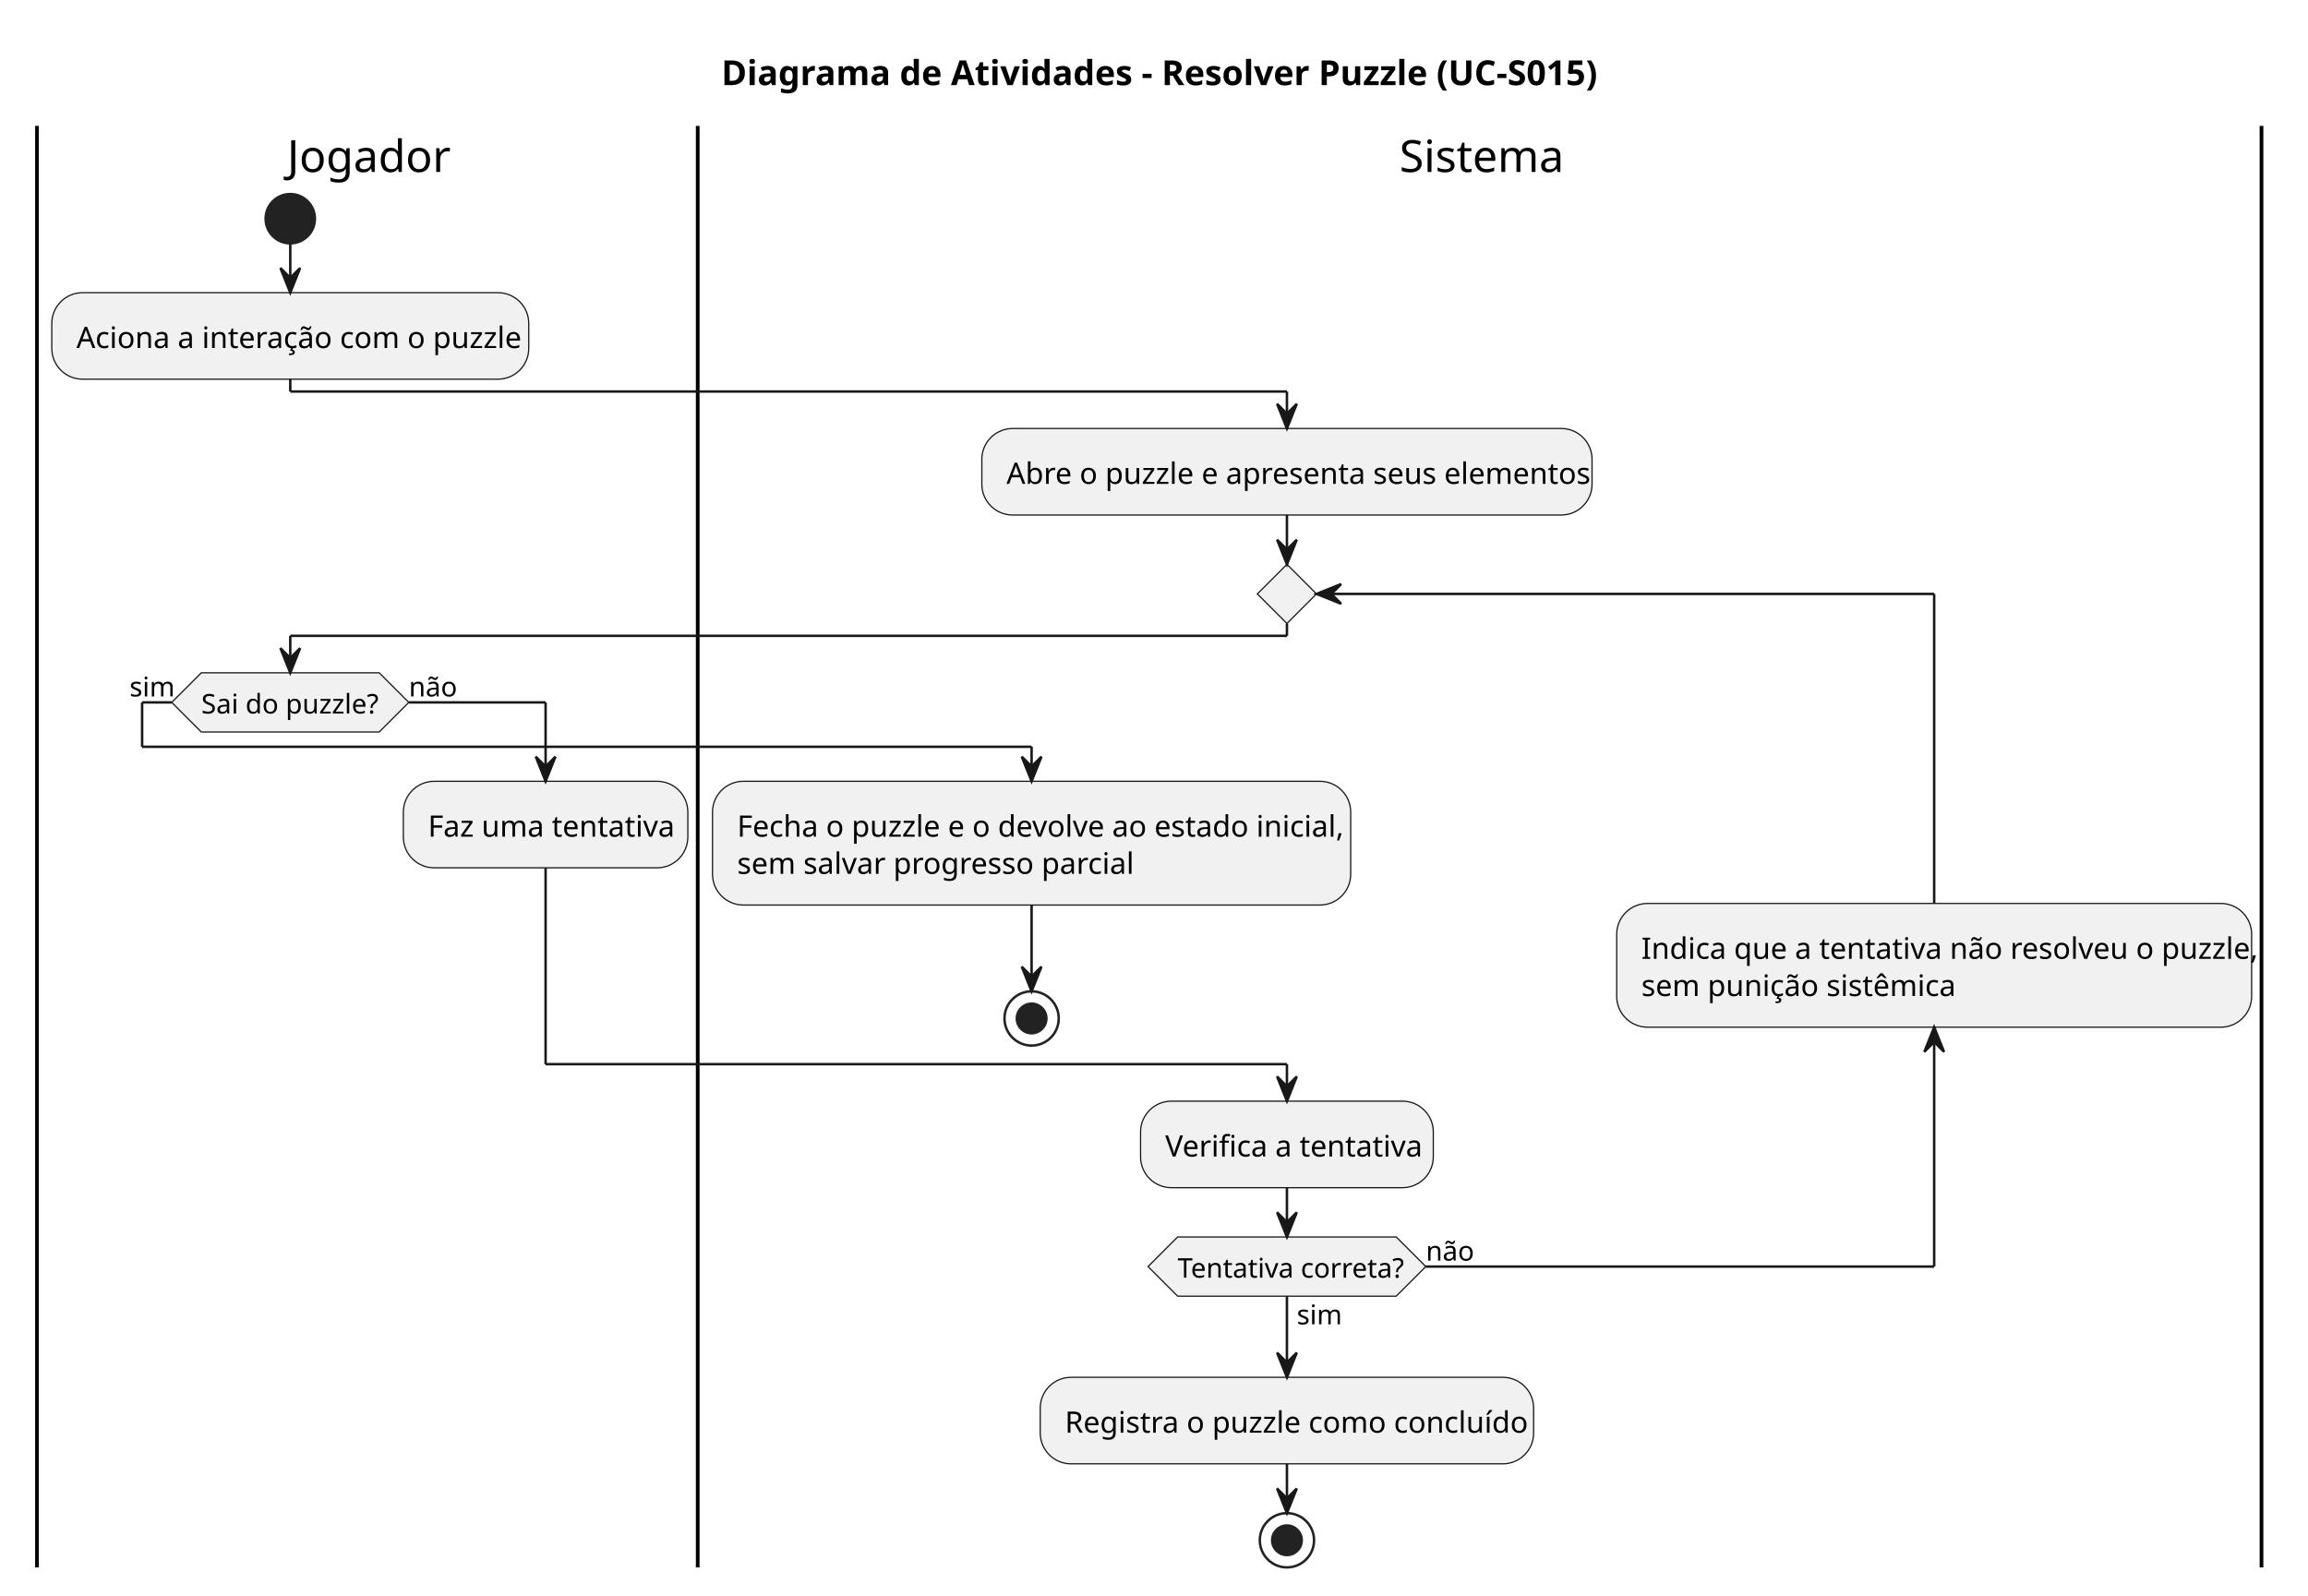
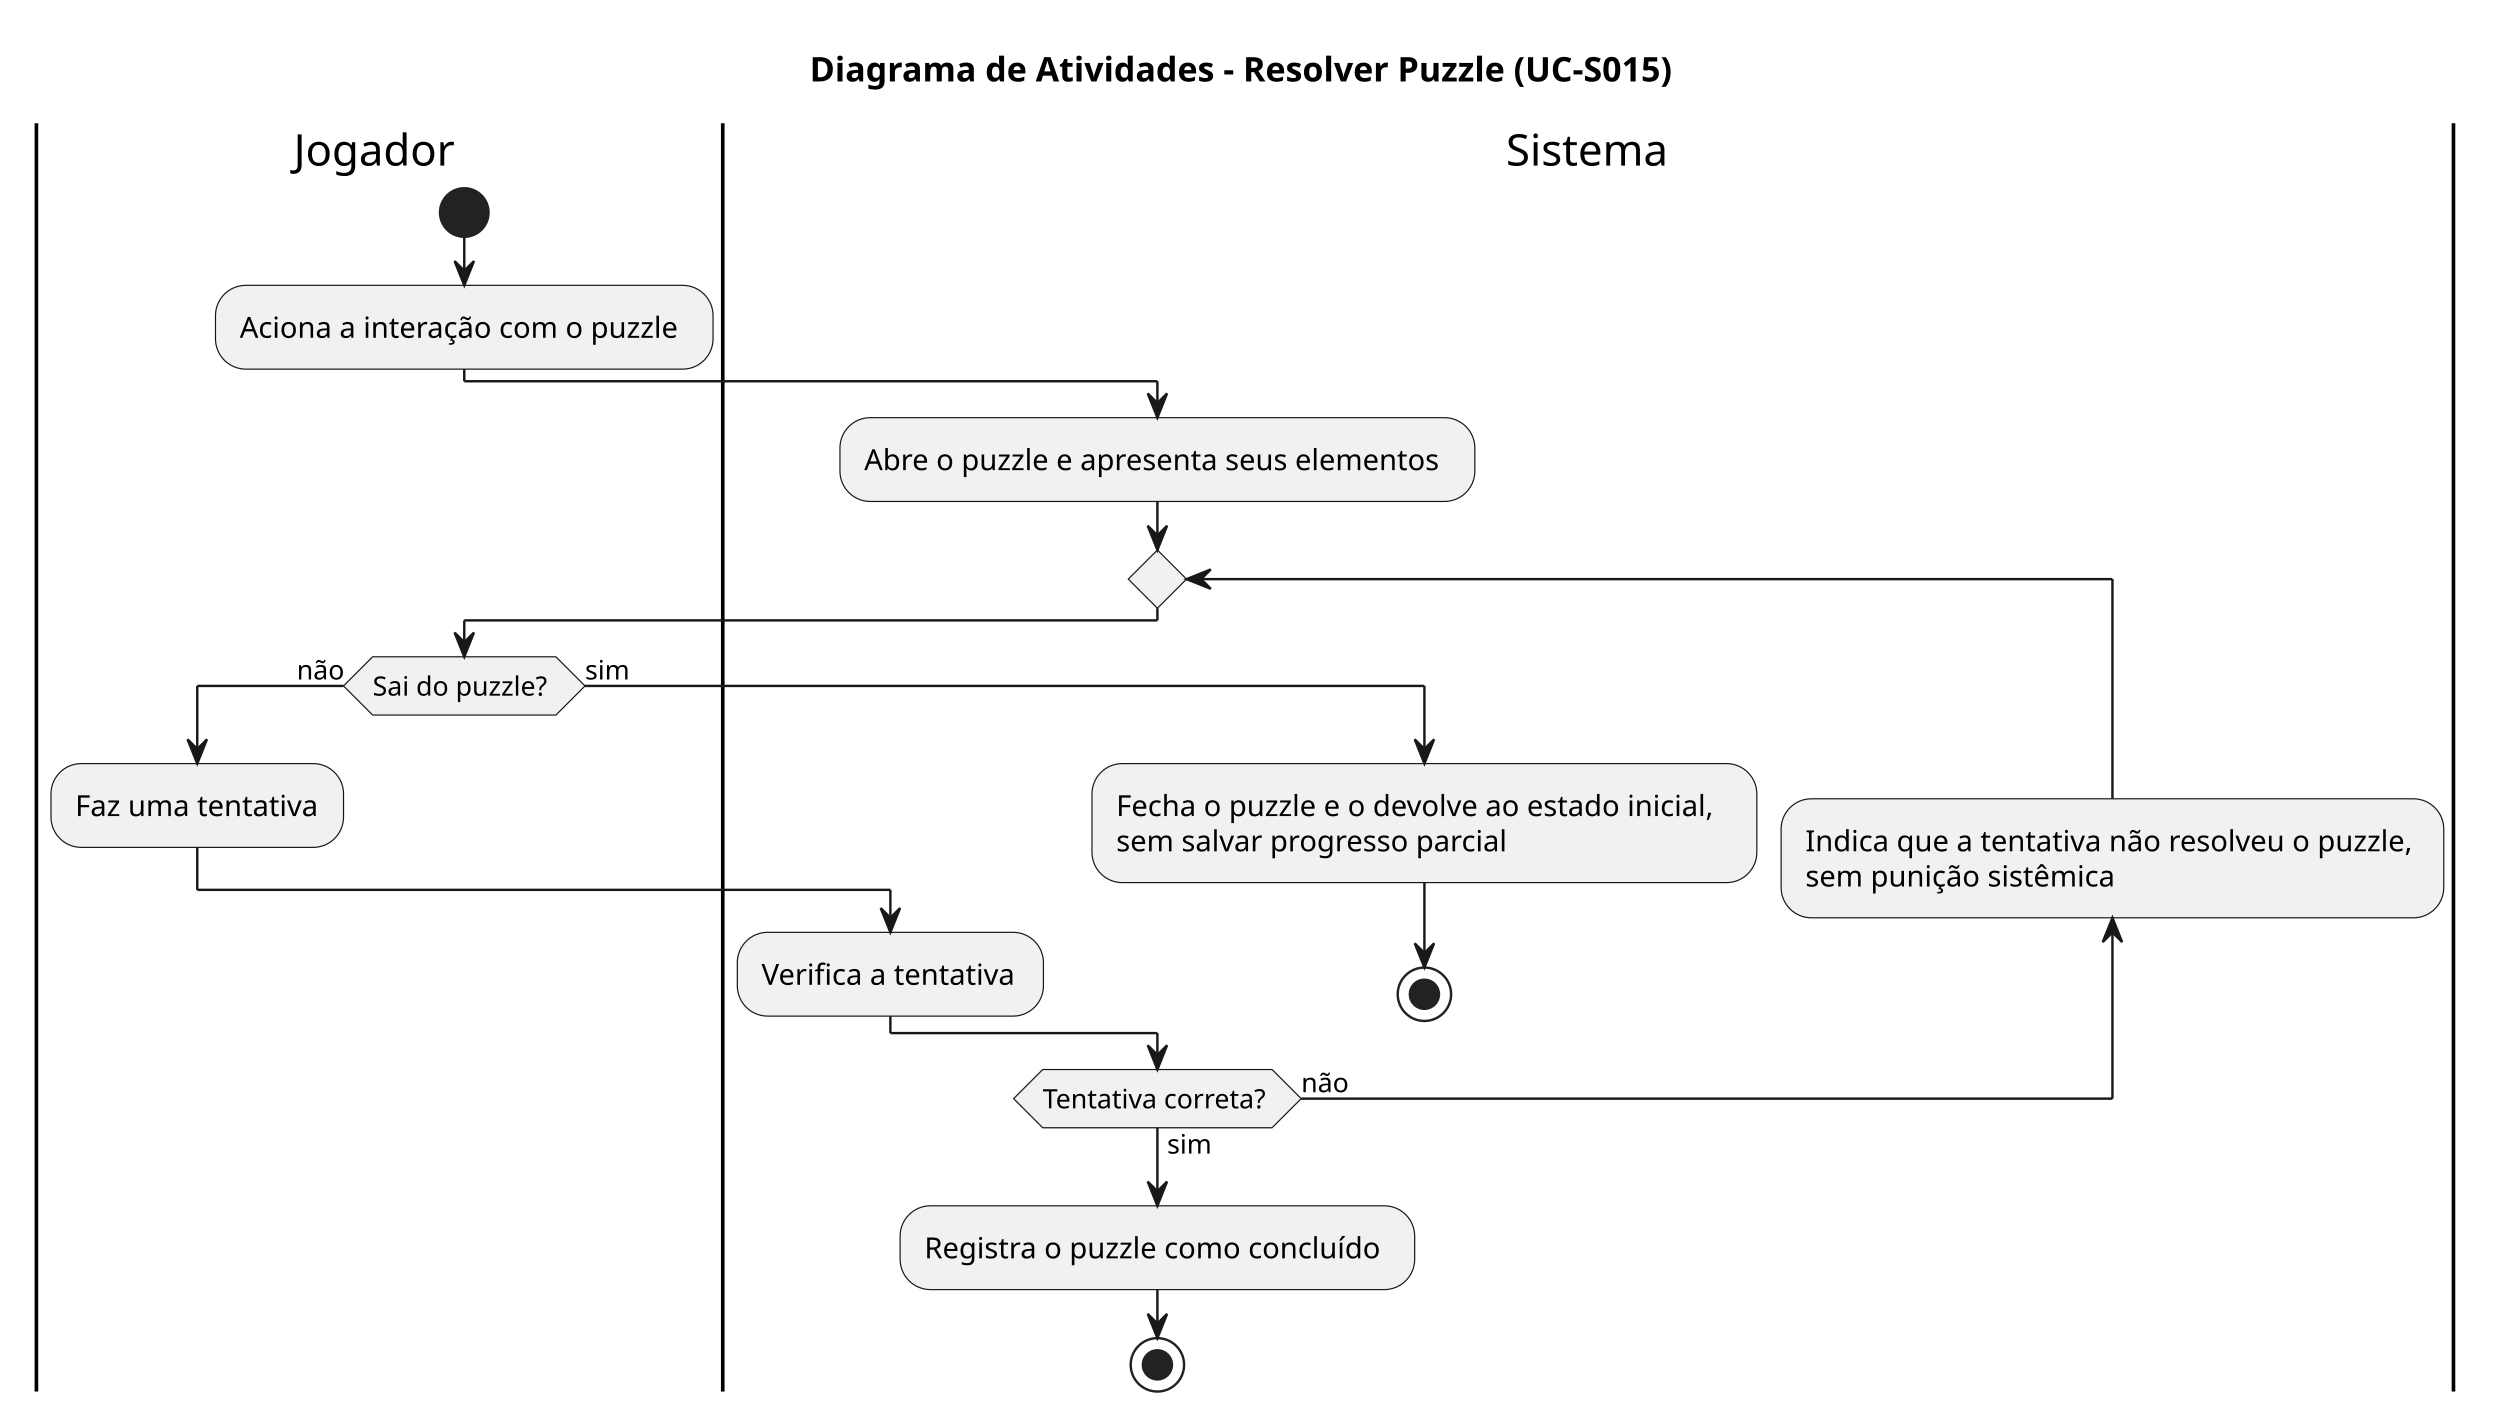
- <svg xmlns="http://www.w3.org/2000/svg" contentStyleType="text/css" data-diagram-type="ACTIVITY" height="647px" preserveAspectRatio="none" style="width:936px;height:647px;background:#FFFFFF;" version="1.1" viewBox="0 0 936 647" width="936px" zoomAndPan="magnify">
+ <svg xmlns="http://www.w3.org/2000/svg" contentStyleType="text/css" data-diagram-type="ACTIVITY" height="585px" preserveAspectRatio="none" style="width:1030px;height:585px;background:#FFFFFF;" version="1.1" viewBox="0 0 1030 585" width="1030px" zoomAndPan="magnify">
  <defs />
  <g>
-     <text fill="#000000" font-family="sans-serif" font-size="14" font-weight="bold" lengthAdjust="spacing" textLength="348.558" x="292.541" y="34.533">Diagrama de Atividades - Resolver Puzzle (UC-S015)</text>
-     <rect fill="none" height="22.641" style="stroke:none;stroke-width:1;" width="903.64" x="15" y="51.065" />
-     <ellipse cx="117.716" cy="88.705" fill="#222222" rx="10" ry="10" style="stroke:#222222;stroke-width:1;" />
-     <rect fill="#F1F1F1" height="35.094" rx="12.5" ry="12.5" style="stroke:#181818;stroke-width:0.5;" width="193.432" x="21" y="118.705" />
-     <text fill="#000000" font-family="sans-serif" font-size="12" lengthAdjust="spacing" textLength="173.432" x="31" y="141.162">Aciona a interação com o puzzle</text>
-     <polygon fill="#F1F1F1" points="81.635,272.893,153.796,272.893,165.796,284.893,153.796,296.893,81.635,296.893,69.635,284.893,81.635,272.893" style="stroke:#181818;stroke-width:0.5;" />
-     <text fill="#000000" font-family="sans-serif" font-size="11" lengthAdjust="spacing" textLength="72.161" x="81.635" y="289.394">Sai do puzzle?</text>
-     <text fill="#000000" font-family="sans-serif" font-size="11" lengthAdjust="spacing" textLength="17.107" x="52.529" y="282.476">sim</text>
-     <text fill="#000000" font-family="sans-serif" font-size="11" lengthAdjust="spacing" textLength="18.353" x="165.796" y="282.476">não</text>
-     <rect fill="#F1F1F1" height="35.094" rx="12.5" ry="12.5" style="stroke:#181818;stroke-width:0.5;" width="115.379" x="163.575" y="316.893" />
-     <text fill="#000000" font-family="sans-serif" font-size="12" lengthAdjust="spacing" textLength="95.379" x="173.575" y="339.35">Faz uma tentativa</text>
-     <line style="stroke:#000000;stroke-width:1.5;" x1="15" x2="15" y1="51.065" y2="635.733" />
-     <rect fill="#F1F1F1" height="35.094" rx="12.5" ry="12.5" style="stroke:#181818;stroke-width:0.5;" width="247.473" x="398.175" y="173.799" />
-     <text fill="#000000" font-family="sans-serif" font-size="12" lengthAdjust="spacing" textLength="227.473" x="408.175" y="196.256">Abre o puzzle e apresenta seus elementos</text>
-     <rect fill="#F1F1F1" height="50.188" rx="12.5" ry="12.5" style="stroke:#181818;stroke-width:0.5;" width="258.816" x="288.954" y="316.893" />
-     <text fill="#000000" font-family="sans-serif" font-size="12" lengthAdjust="spacing" textLength="238.816" x="298.954" y="339.35">Fecha o puzzle e o devolve ao estado inicial,</text>
-     <text fill="#000000" font-family="sans-serif" font-size="12" lengthAdjust="spacing" textLength="153.393" x="298.954" y="354.443">sem salvar progresso parcial</text>
-     <ellipse cx="418.362" cy="413.08" fill="none" rx="11" ry="11" style="stroke:#222222;stroke-width:1;" />
-     <ellipse cx="418.362" cy="413.08" fill="#222222" rx="6" ry="6" style="stroke:#222222;stroke-width:1;" />
-     <rect fill="#F1F1F1" height="35.094" rx="12.5" ry="12.5" style="stroke:#181818;stroke-width:0.5;" width="118.719" x="462.552" y="446.627" />
-     <text fill="#000000" font-family="sans-serif" font-size="12" lengthAdjust="spacing" textLength="98.719" x="472.552" y="469.084">Verifica a tentativa</text>
-     <polygon fill="#F1F1F1" points="521.911,228.893,533.911,240.893,521.911,252.893,509.911,240.893,521.911,228.893" style="stroke:#181818;stroke-width:0.5;" />
-     <polygon fill="#F1F1F1" points="477.584,501.721,566.239,501.721,578.239,513.721,566.239,525.721,477.584,525.721,465.584,513.721,477.584,501.721" style="stroke:#181818;stroke-width:0.5;" />
-     <text fill="#000000" font-family="sans-serif" font-size="11" lengthAdjust="spacing" textLength="17.107" x="525.911" y="537.14">sim</text>
-     <text fill="#000000" font-family="sans-serif" font-size="11" lengthAdjust="spacing" textLength="88.655" x="477.584" y="518.222">Tentativa correta?</text>
-     <text fill="#000000" font-family="sans-serif" font-size="11" lengthAdjust="spacing" textLength="18.353" x="578.239" y="511.304">não</text>
-     <rect fill="#F1F1F1" height="50.188" rx="12.5" ry="12.5" style="stroke:#181818;stroke-width:0.5;" width="257.492" x="655.648" y="366.44" />
-     <text fill="#000000" font-family="sans-serif" font-size="12" lengthAdjust="spacing" textLength="237.492" x="665.648" y="388.897">Indica que a tentativa não resolveu o puzzle,</text>
-     <text fill="#000000" font-family="sans-serif" font-size="12" lengthAdjust="spacing" textLength="121.383" x="665.648" y="403.99">sem punição sistêmica</text>
-     <rect fill="#F1F1F1" height="35.094" rx="12.5" ry="12.5" style="stroke:#181818;stroke-width:0.5;" width="200.094" x="421.864" y="558.64" />
-     <text fill="#000000" font-family="sans-serif" font-size="12" lengthAdjust="spacing" textLength="180.094" x="431.864" y="581.097">Registra o puzzle como concluído</text>
-     <ellipse cx="521.911" cy="624.733" fill="none" rx="11" ry="11" style="stroke:#222222;stroke-width:1;" />
-     <ellipse cx="521.911" cy="624.733" fill="#222222" rx="6" ry="6" style="stroke:#222222;stroke-width:1;" />
-     <line style="stroke:#000000;stroke-width:1.5;" x1="282.954" x2="282.954" y1="51.065" y2="635.733" />
-     <line style="stroke:#000000;stroke-width:1.5;" x1="917.14" x2="917.14" y1="51.065" y2="635.733" />
-     <line style="stroke:#181818;stroke-width:1;" x1="117.716" x2="117.716" y1="98.705" y2="118.705" />
-     <polygon fill="#181818" points="113.716,108.705,117.716,118.705,121.716,108.705,117.716,112.705" style="stroke:#181818;stroke-width:1;" />
-     <line style="stroke:#181818;stroke-width:1;" x1="165.796" x2="221.265" y1="284.893" y2="284.893" />
-     <line style="stroke:#181818;stroke-width:1;" x1="221.265" x2="221.265" y1="284.893" y2="316.893" />
-     <polygon fill="#181818" points="217.265,306.893,221.265,316.893,225.265,306.893,221.265,310.893" style="stroke:#181818;stroke-width:1;" />
-     <line style="stroke:#181818;stroke-width:1;" x1="221.265" x2="221.265" y1="351.986" y2="431.627" />
-     <line style="stroke:#181818;stroke-width:1;" x1="221.265" x2="521.911" y1="431.627" y2="431.627" />
-     <line style="stroke:#181818;stroke-width:1;" x1="521.911" x2="521.911" y1="431.627" y2="446.627" />
-     <polygon fill="#181818" points="517.911,436.627,521.911,446.627,525.911,436.627,521.911,440.627" style="stroke:#181818;stroke-width:1;" />
-     <line style="stroke:#181818;stroke-width:1;" x1="418.362" x2="418.362" y1="367.08" y2="402.08" />
-     <polygon fill="#181818" points="414.362,392.08,418.362,402.08,422.362,392.08,418.362,396.08" style="stroke:#181818;stroke-width:1;" />
-     <line style="stroke:#181818;stroke-width:1;" x1="578.239" x2="784.394" y1="513.721" y2="513.721" />
-     <line style="stroke:#181818;stroke-width:1;" x1="784.394" x2="784.394" y1="416.627" y2="513.721" />
-     <polygon fill="#181818" points="780.394,426.627,784.394,416.627,788.394,426.627,784.394,422.627" style="stroke:#181818;stroke-width:1;" />
-     <line style="stroke:#181818;stroke-width:1;" x1="784.394" x2="784.394" y1="240.893" y2="366.44" />
-     <line style="stroke:#181818;stroke-width:1;" x1="784.394" x2="533.911" y1="240.893" y2="240.893" />
-     <polygon fill="#181818" points="543.911,236.893,533.911,240.893,543.911,244.893,539.911,240.893" style="stroke:#181818;stroke-width:1;" />
-     <line style="stroke:#181818;stroke-width:1;" x1="521.911" x2="521.911" y1="481.721" y2="501.721" />
-     <polygon fill="#181818" points="517.911,491.721,521.911,501.721,525.911,491.721,521.911,495.721" style="stroke:#181818;stroke-width:1;" />
-     <line style="stroke:#181818;stroke-width:1;" x1="521.911" x2="521.911" y1="208.893" y2="228.893" />
-     <polygon fill="#181818" points="517.911,218.893,521.911,228.893,525.911,218.893,521.911,222.893" style="stroke:#181818;stroke-width:1;" />
-     <line style="stroke:#181818;stroke-width:1;" x1="521.911" x2="521.911" y1="525.721" y2="558.64" />
-     <polygon fill="#181818" points="517.911,548.64,521.911,558.64,525.911,548.64,521.911,552.64" style="stroke:#181818;stroke-width:1;" />
-     <line style="stroke:#181818;stroke-width:1;" x1="521.911" x2="521.911" y1="593.733" y2="613.733" />
-     <polygon fill="#181818" points="517.911,603.733,521.911,613.733,525.911,603.733,521.911,607.733" style="stroke:#181818;stroke-width:1;" />
-     <line style="stroke:#181818;stroke-width:1;" x1="117.716" x2="117.716" y1="153.799" y2="158.799" />
-     <line style="stroke:#181818;stroke-width:1;" x1="117.716" x2="521.911" y1="158.799" y2="158.799" />
-     <line style="stroke:#181818;stroke-width:1;" x1="521.911" x2="521.911" y1="158.799" y2="173.799" />
-     <polygon fill="#181818" points="517.911,163.799,521.911,173.799,525.911,163.799,521.911,167.799" style="stroke:#181818;stroke-width:1;" />
-     <line style="stroke:#181818;stroke-width:1;" x1="69.635" x2="57.636" y1="284.893" y2="284.893" />
-     <line style="stroke:#181818;stroke-width:1;" x1="57.636" x2="57.636" y1="284.893" y2="302.893" />
-     <line style="stroke:#181818;stroke-width:1;" x1="57.636" x2="418.362" y1="302.893" y2="302.893" />
-     <line style="stroke:#181818;stroke-width:1;" x1="418.362" x2="418.362" y1="302.893" y2="316.893" />
-     <polygon fill="#181818" points="414.362,306.893,418.362,316.893,422.362,306.893,418.362,310.893" style="stroke:#181818;stroke-width:1;" />
-     <line style="stroke:#181818;stroke-width:1;" x1="521.911" x2="521.911" y1="252.893" y2="257.893" />
-     <line style="stroke:#181818;stroke-width:1;" x1="521.911" x2="117.716" y1="257.893" y2="257.893" />
-     <line style="stroke:#181818;stroke-width:1;" x1="117.716" x2="117.716" y1="257.893" y2="272.893" />
-     <polygon fill="#181818" points="113.716,262.893,117.716,272.893,121.716,262.893,117.716,266.893" style="stroke:#181818;stroke-width:1;" />
-     <text fill="#000000" font-family="sans-serif" font-size="18" lengthAdjust="spacing" textLength="65.048" x="116.453" y="69.75">Jogador</text>
-     <text fill="#000000" font-family="sans-serif" font-size="18" lengthAdjust="spacing" textLength="65.022" x="567.536" y="69.75">Sistema</text>
+     <text fill="#000000" font-family="sans-serif" font-size="14" font-weight="bold" lengthAdjust="spacing" textLength="360.185" x="333.589" y="33.562">Diagrama de Atividades - Resolver Puzzle (UC-S015)</text>
+     <rect fill="none" height="21.779" style="stroke:none;stroke-width:1;" width="997.363" x="15" y="50.781" />
+     <ellipse cx="191.278" cy="87.561" fill="#222222" rx="10" ry="10" style="stroke:#222222;stroke-width:1;" />
+     <rect fill="#F1F1F1" height="34.52" rx="12.5" ry="12.5" style="stroke:#181818;stroke-width:0.5;" width="204.998" x="88.779" y="117.561" />
+     <text fill="#000000" font-family="sans-serif" font-size="12" lengthAdjust="spacing" textLength="184.998" x="98.779" y="139.185">Aciona a interação com o puzzle</text>
+     <polygon fill="#F1F1F1" points="153.524,270.6,229.031,270.6,241.031,282.6,229.031,294.6,153.524,294.6,141.524,282.6,153.524,270.6" style="stroke:#181818;stroke-width:0.5;" />
+     <text fill="#000000" font-family="sans-serif" font-size="11" lengthAdjust="spacing" textLength="75.507" x="153.524" y="286.601">Sai do puzzle?</text>
+     <text fill="#000000" font-family="sans-serif" font-size="11" lengthAdjust="spacing" textLength="19.271" x="122.253" y="279.946">não</text>
+     <text fill="#000000" font-family="sans-serif" font-size="11" lengthAdjust="spacing" textLength="18.106" x="241.031" y="279.946">sim</text>
+     <rect fill="#F1F1F1" height="34.52" rx="12.5" ry="12.5" style="stroke:#181818;stroke-width:0.5;" width="120.535" x="21" y="314.6" />
+     <text fill="#000000" font-family="sans-serif" font-size="12" lengthAdjust="spacing" textLength="100.535" x="31" y="336.225">Faz uma tentativa</text>
+     <line style="stroke:#000000;stroke-width:1.5;" x1="15" x2="15" y1="50.781" y2="573.314" />
+     <rect fill="#F1F1F1" height="34.52" rx="12.5" ry="12.5" style="stroke:#181818;stroke-width:0.5;" width="261.576" x="346.059" y="172.08" />
+     <text fill="#000000" font-family="sans-serif" font-size="12" lengthAdjust="spacing" textLength="241.576" x="356.059" y="193.705">Abre o puzzle e apresenta seus elementos</text>
+     <rect fill="#F1F1F1" height="34.52" rx="12.5" ry="12.5" style="stroke:#181818;stroke-width:0.5;" width="126.119" x="303.777" y="384.119" />
+     <text fill="#000000" font-family="sans-serif" font-size="12" lengthAdjust="spacing" textLength="106.119" x="313.777" y="405.744">Verifica a tentativa</text>
+     <rect fill="#F1F1F1" height="49.039" rx="12.5" ry="12.5" style="stroke:#181818;stroke-width:0.5;" width="273.922" x="449.896" y="314.6" />
+     <text fill="#000000" font-family="sans-serif" font-size="12" lengthAdjust="spacing" textLength="253.922" x="459.896" y="336.225">Fecha o puzzle e o devolve ao estado inicial,</text>
+     <text fill="#000000" font-family="sans-serif" font-size="12" lengthAdjust="spacing" textLength="163.752" x="459.896" y="350.744">sem salvar progresso parcial</text>
+     <ellipse cx="586.857" cy="409.639" fill="none" rx="11" ry="11" style="stroke:#222222;stroke-width:1;" />
+     <ellipse cx="586.857" cy="409.639" fill="#222222" rx="6" ry="6" style="stroke:#222222;stroke-width:1;" />
+     <polygon fill="#F1F1F1" points="476.847,226.6,488.847,238.6,476.847,250.6,464.847,238.6,476.847,226.6" style="stroke:#181818;stroke-width:0.5;" />
+     <polygon fill="#F1F1F1" points="429.608,440.639,524.085,440.639,536.085,452.639,524.085,464.639,429.608,464.639,417.608,452.639,429.608,440.639" style="stroke:#181818;stroke-width:0.5;" />
+     <text fill="#000000" font-family="sans-serif" font-size="11" lengthAdjust="spacing" textLength="18.106" x="480.847" y="475.295">sim</text>
+     <text fill="#000000" font-family="sans-serif" font-size="11" lengthAdjust="spacing" textLength="94.478" x="429.608" y="456.64">Tentativa correta?</text>
+     <text fill="#000000" font-family="sans-serif" font-size="11" lengthAdjust="spacing" textLength="19.271" x="536.085" y="449.985">não</text>
+     <rect fill="#F1F1F1" height="49.039" rx="12.5" ry="12.5" style="stroke:#181818;stroke-width:0.5;" width="273.014" x="733.818" y="329.1" />
+     <text fill="#000000" font-family="sans-serif" font-size="12" lengthAdjust="spacing" textLength="253.014" x="743.818" y="350.725">Indica que a tentativa não resolveu o puzzle,</text>
+     <text fill="#000000" font-family="sans-serif" font-size="12" lengthAdjust="spacing" textLength="129.328" x="743.818" y="365.244">sem punição sistêmica</text>
+     <rect fill="#F1F1F1" height="34.52" rx="12.5" ry="12.5" style="stroke:#181818;stroke-width:0.5;" width="212" x="370.847" y="496.795" />
+     <text fill="#000000" font-family="sans-serif" font-size="12" lengthAdjust="spacing" textLength="192" x="380.847" y="518.42">Registra o puzzle como concluído</text>
+     <ellipse cx="476.847" cy="562.314" fill="none" rx="11" ry="11" style="stroke:#222222;stroke-width:1;" />
+     <ellipse cx="476.847" cy="562.314" fill="#222222" rx="6" ry="6" style="stroke:#222222;stroke-width:1;" />
+     <line style="stroke:#000000;stroke-width:1.5;" x1="297.777" x2="297.777" y1="50.781" y2="573.314" />
+     <line style="stroke:#000000;stroke-width:1.5;" x1="1010.832" x2="1010.832" y1="50.781" y2="573.314" />
+     <line style="stroke:#181818;stroke-width:1;" x1="191.278" x2="191.278" y1="97.561" y2="117.561" />
+     <polygon fill="#181818" points="187.278,107.561,191.278,117.561,195.278,107.561,191.278,111.561" style="stroke:#181818;stroke-width:1;" />
+     <line style="stroke:#181818;stroke-width:1;" x1="141.524" x2="81.268" y1="282.6" y2="282.6" />
+     <line style="stroke:#181818;stroke-width:1;" x1="81.268" x2="81.268" y1="282.6" y2="314.6" />
+     <polygon fill="#181818" points="77.268,304.6,81.268,314.6,85.268,304.6,81.268,308.6" style="stroke:#181818;stroke-width:1;" />
+     <line style="stroke:#181818;stroke-width:1;" x1="586.857" x2="586.857" y1="363.639" y2="398.639" />
+     <polygon fill="#181818" points="582.857,388.639,586.857,398.639,590.857,388.639,586.857,392.639" style="stroke:#181818;stroke-width:1;" />
+     <line style="stroke:#181818;stroke-width:1;" x1="536.085" x2="870.325" y1="452.639" y2="452.639" />
+     <line style="stroke:#181818;stroke-width:1;" x1="870.325" x2="870.325" y1="378.139" y2="452.639" />
+     <polygon fill="#181818" points="866.325,388.139,870.325,378.139,874.325,388.139,870.325,384.139" style="stroke:#181818;stroke-width:1;" />
+     <line style="stroke:#181818;stroke-width:1;" x1="870.325" x2="870.325" y1="238.6" y2="329.1" />
+     <line style="stroke:#181818;stroke-width:1;" x1="870.325" x2="488.847" y1="238.6" y2="238.6" />
+     <polygon fill="#181818" points="498.847,234.6,488.847,238.6,498.847,242.6,494.847,238.6" style="stroke:#181818;stroke-width:1;" />
+     <line style="stroke:#181818;stroke-width:1;" x1="476.847" x2="476.847" y1="206.6" y2="226.6" />
+     <polygon fill="#181818" points="472.847,216.6,476.847,226.6,480.847,216.6,476.847,220.6" style="stroke:#181818;stroke-width:1;" />
+     <line style="stroke:#181818;stroke-width:1;" x1="476.847" x2="476.847" y1="464.639" y2="496.795" />
+     <polygon fill="#181818" points="472.847,486.795,476.847,496.795,480.847,486.795,476.847,490.795" style="stroke:#181818;stroke-width:1;" />
+     <line style="stroke:#181818;stroke-width:1;" x1="476.847" x2="476.847" y1="531.314" y2="551.314" />
+     <polygon fill="#181818" points="472.847,541.314,476.847,551.314,480.847,541.314,476.847,545.314" style="stroke:#181818;stroke-width:1;" />
+     <line style="stroke:#181818;stroke-width:1;" x1="191.278" x2="191.278" y1="152.08" y2="157.08" />
+     <line style="stroke:#181818;stroke-width:1;" x1="191.278" x2="476.847" y1="157.08" y2="157.08" />
+     <line style="stroke:#181818;stroke-width:1;" x1="476.847" x2="476.847" y1="157.08" y2="172.08" />
+     <polygon fill="#181818" points="472.847,162.08,476.847,172.08,480.847,162.08,476.847,166.08" style="stroke:#181818;stroke-width:1;" />
+     <line style="stroke:#181818;stroke-width:1;" x1="81.268" x2="81.268" y1="349.119" y2="366.619" />
+     <line style="stroke:#181818;stroke-width:1;" x1="81.268" x2="366.836" y1="366.619" y2="366.619" />
+     <line style="stroke:#181818;stroke-width:1;" x1="366.836" x2="366.836" y1="366.619" y2="384.119" />
+     <polygon fill="#181818" points="362.836,374.119,366.836,384.119,370.836,374.119,366.836,378.119" style="stroke:#181818;stroke-width:1;" />
+     <line style="stroke:#181818;stroke-width:1;" x1="241.031" x2="586.857" y1="282.6" y2="282.6" />
+     <line style="stroke:#181818;stroke-width:1;" x1="586.857" x2="586.857" y1="282.6" y2="314.6" />
+     <polygon fill="#181818" points="582.857,304.6,586.857,314.6,590.857,304.6,586.857,308.6" style="stroke:#181818;stroke-width:1;" />
+     <line style="stroke:#181818;stroke-width:1;" x1="366.836" x2="366.836" y1="418.639" y2="425.639" />
+     <line style="stroke:#181818;stroke-width:1;" x1="366.836" x2="476.847" y1="425.639" y2="425.639" />
+     <line style="stroke:#181818;stroke-width:1;" x1="476.847" x2="476.847" y1="425.639" y2="440.639" />
+     <polygon fill="#181818" points="472.847,430.639,476.847,440.639,480.847,430.639,476.847,434.639" style="stroke:#181818;stroke-width:1;" />
+     <line style="stroke:#181818;stroke-width:1;" x1="476.847" x2="476.847" y1="250.6" y2="255.6" />
+     <line style="stroke:#181818;stroke-width:1;" x1="476.847" x2="191.278" y1="255.6" y2="255.6" />
+     <line style="stroke:#181818;stroke-width:1;" x1="191.278" x2="191.278" y1="255.6" y2="270.6" />
+     <polygon fill="#181818" points="187.278,260.6,191.278,270.6,195.278,260.6,191.278,264.6" style="stroke:#181818;stroke-width:1;" />
+     <text fill="#000000" font-family="sans-serif" font-size="18" lengthAdjust="spacing" textLength="70.805" x="120.986" y="68.219">Jogador</text>
+     <text fill="#000000" font-family="sans-serif" font-size="18" lengthAdjust="spacing" textLength="67.667" x="620.471" y="68.219">Sistema</text>
  </g>
</svg>
